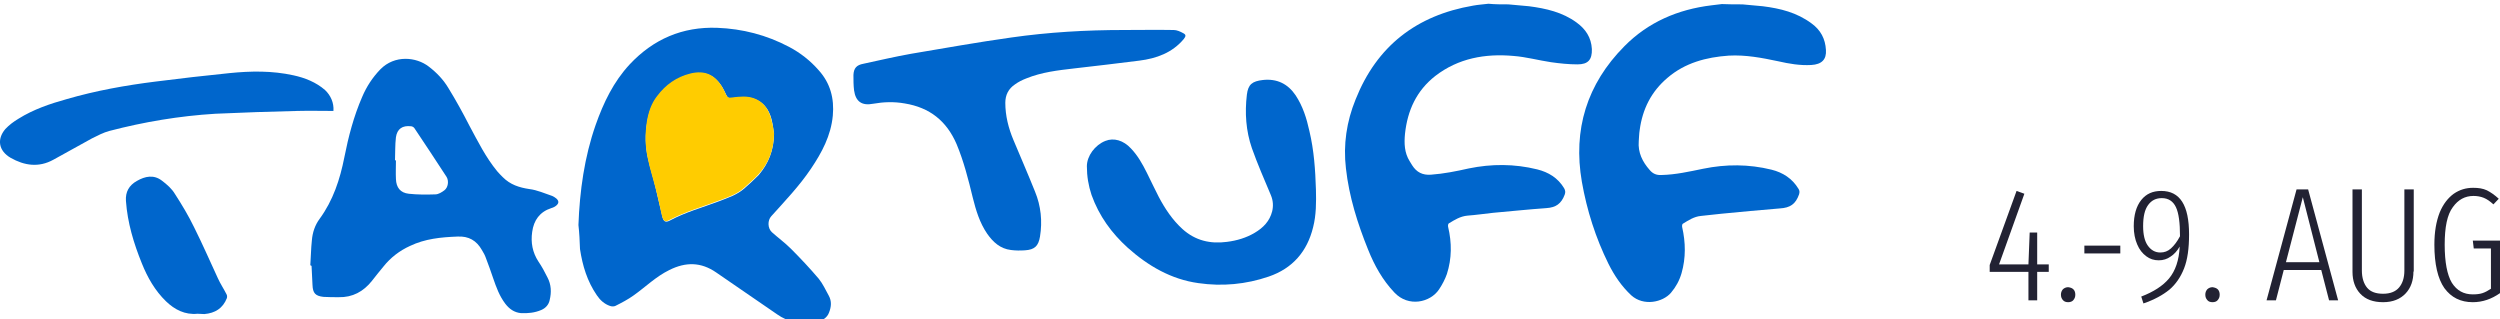
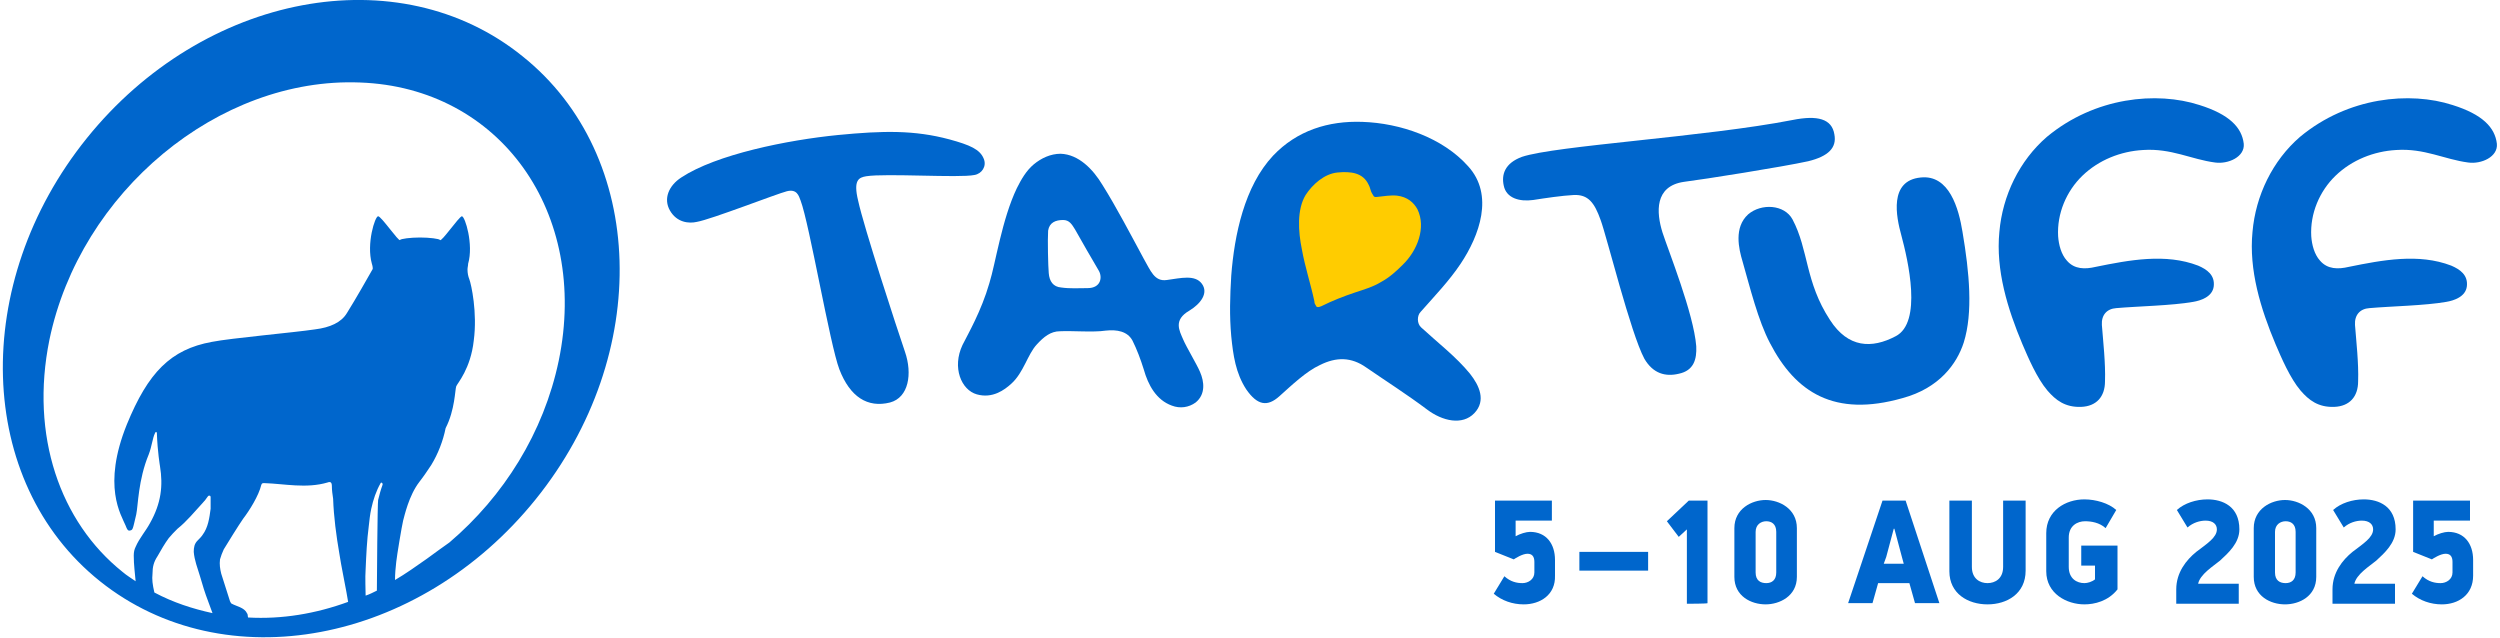
- <svg xmlns="http://www.w3.org/2000/svg" version="1.1" id="Layer_1" x="0px" y="0px" viewBox="0 0 800 102" style="enable-background:new 0 0 800 102;" xml:space="preserve">
+ <svg xmlns="http://www.w3.org/2000/svg" version="1.1" id="Layer_1" x="0px" y="0px" viewBox="0 0 400 102" style="enable-background:new 0 0 400 102;" xml:space="preserve">
  <style type="text/css">
	.st0{fill:#0066CC;}
	.st1{fill:#FFCC00;}
- 	.st2{fill:#222233;}
</style>
-   <path class="st0" d="M482.7,1.4c2.2,0.2,4.4,0.4,6.6,0.6c5.4,0.7,10.7,1.9,15.2,5.2c2.9,2.1,4.7,4.8,4.9,8.5  c0.1,3.4-1.2,4.9-4.6,4.9c-2.8,0-5.7-0.3-8.5-0.7c-4-0.6-8-1.7-12-2c-9-0.8-17.6,0.7-25,6.4c-6,4.7-8.9,11-9.7,18.5  c-0.3,3.1-0.2,6.1,1.5,8.8c0.3,0.4,0.5,0.9,0.8,1.3c1.4,2.2,3.3,3.2,6,3c4.1-0.3,8.1-1.1,12.1-2c7.3-1.5,14.6-1.5,21.9,0.3  c3.6,0.9,6.6,2.7,8.6,6c0.4,0.7,0.5,1.3,0.2,2.1c-1.1,2.9-2.8,4.1-5.9,4.3c-5.7,0.4-11.3,1-17,1.5c-2.8,0.3-5.5,0.7-8.2,0.9  c-2.3,0.2-4.2,1.4-6,2.5c-0.2,0.1-0.3,0.8-0.2,1.1c1.2,5.1,1.2,10.1-0.4,15.1c-0.6,1.7-1.5,3.4-2.5,4.9c-2.8,4.2-9.8,5.8-14.3,1  c-3.8-4-6.4-8.7-8.4-13.7c-3.4-8.4-6.1-17-7.1-26c-0.9-7.6,0.2-15,3.1-22.1c6.8-17.1,19.5-26.9,37.6-30c1.6-0.3,3.3-0.4,4.9-0.6  C478.4,1.4,480.5,1.4,482.7,1.4z" />
-   <path class="st0" d="M557.6,1.4c2.2,0.2,4.3,0.4,6.5,0.6c5.6,0.7,10.9,2,15.6,5.5c2.9,2.1,4.4,4.9,4.6,8.5c0.2,3-1.3,4.6-4.7,4.8  c-3.6,0.2-7.1-0.4-10.6-1.2c-5.2-1.1-10.4-2.1-15.8-1.8c-7.2,0.5-14,2.3-19.6,7.1c-5.2,4.4-8,10-8.9,16.7c-0.2,1.2-0.2,2.4-0.3,3.6  c-0.3,3.6,1.2,6.6,3.5,9.2c1,1.2,2.2,1.7,3.8,1.6c4.5-0.1,8.9-1.1,13.3-2c7.3-1.5,14.6-1.5,21.9,0.3c3.6,0.9,6.6,2.8,8.6,6.1  c0.4,0.6,0.4,1.1,0.2,1.8c-1.1,3.1-2.8,4.3-6.2,4.5c-6.2,0.5-12.5,1.1-18.7,1.7c-2.2,0.2-4.3,0.5-6.5,0.7s-4,1.4-5.8,2.5  c-0.2,0.1-0.3,0.7-0.2,1.1c1.1,4.9,1.2,9.8-0.2,14.7c-0.7,2.4-1.8,4.4-3.4,6.3c-2.6,3-8.7,4.4-12.7,0.8c-3.1-2.9-5.4-6.3-7.3-10.1  c-4.1-8.3-6.9-17.1-8.5-26.2c-2.9-16.7,1.6-31.3,13.6-43.4c7.6-7.7,17.1-11.8,27.9-13.1c1.1-0.1,2.2-0.3,3.3-0.4  C553.1,1.4,555.3,1.4,557.6,1.4z" />
-   <path class="st0" d="M185.1,72c0.4-10.9,1.9-21.7,5.5-32c2.5-7.1,5.7-13.8,10.9-19.4c7.6-8.1,16.9-12.1,28-11.7  c8.1,0.3,15.8,2.3,23,6.1c3.6,1.9,6.8,4.4,9.5,7.5c3.7,4.1,5,9,4.5,14.5c-0.6,6.4-3.5,11.8-7,17c-3.7,5.5-8.3,10.3-12.7,15.2  c-1.2,1.3-1.2,3.8,0.2,5.1c2,1.8,4.2,3.4,6.1,5.3c3.1,3.1,6.1,6.3,8.9,9.6c1.3,1.6,2.2,3.6,3.2,5.4s0.8,3.6,0.1,5.4  c-0.6,1.7-2.2,2.6-3.9,3.1c-2.4,0.7-4.8,0.4-7.2-0.1c-2-0.4-3.8-1.2-5.5-2.4c-6.5-4.5-13-8.9-19.5-13.4c-4.9-3.4-9.8-3.4-15-0.8  c-4.3,2.1-7.6,5.4-11.4,8.1c-1.8,1.3-3.9,2.4-5.9,3.4c-0.4,0.2-1.2,0.2-1.7,0c-1.8-0.6-3.2-1.9-4.2-3.4c-3.1-4.5-4.6-9.5-5.4-14.8  C185.5,77.1,185.4,74.6,185.1,72z M247.7,42.8c-0.1-0.7-0.3-2-0.5-3.2c-0.6-3.5-2.1-6.5-5.7-7.9c-2.4-0.9-4.8-0.6-7.2-0.3  c-1.1,0.2-1.5-0.2-1.9-1s-0.7-1.5-1.1-2.2c-2.4-4.1-5.6-5.6-10.2-4.5c-4.4,1-7.9,3.6-10.7,7.2c-1.8,2.4-2.8,5.2-3.3,8.2  c-0.7,4-0.6,7.9,0.3,11.8c0.7,3.1,1.7,6.1,2.4,9.2c0.7,3,1.4,6,2.1,9c0.4,1.8,1,2.2,2.4,1.5c5-2.7,10.5-4.2,15.8-6.2  c2.8-1.1,5.7-2,8.1-4.1c1.6-1.4,3.1-2.8,4.6-4.3C245.9,52.3,247.6,48.2,247.7,42.8z" />
-   <path class="st0" d="M99.3,84.9c0.2-2.7,0.2-5.3,0.5-8c0.2-2.5,1-4.9,2.5-6.9c4.3-5.9,6.5-12.6,7.9-19.7c1.3-6.6,3-13.1,5.7-19.3  c1.4-3.3,3.3-6.2,5.8-8.8c4.6-4.7,11.5-4,15.5-0.9c2.5,1.9,4.7,4.2,6.3,6.9c2.4,3.9,4.6,7.9,6.7,12c2.7,5,5.2,10.1,8.9,14.6  c0.6,0.7,1.2,1.3,1.8,1.9c2.4,2.4,5.2,3.3,8.5,3.8c2.5,0.3,4.9,1.4,7.3,2.2c0.5,0.2,0.9,0.5,1.3,0.8c0.8,0.7,0.9,1.4,0.2,2.1  c-0.5,0.5-1.1,0.8-1.8,1c-3.7,1.2-5.6,3.9-6.1,7.6c-0.5,3.4,0.1,6.6,2,9.5c1.1,1.6,2,3.3,2.9,5.1c1.2,2.3,1.3,4.7,0.7,7.2  c-0.3,1.5-1.3,2.6-2.7,3.2c-2.1,0.9-4.3,1.1-6.5,1c-2.1-0.2-3.7-1.3-5-3c-1.9-2.5-2.9-5.3-3.9-8.2c-0.7-2.1-1.5-4.3-2.3-6.4  c-0.3-0.9-0.8-1.8-1.3-2.6c-1.7-3-4.2-4.5-7.8-4.3c-5.3,0.2-10.4,0.7-15.2,3c-3.3,1.5-6.2,3.7-8.5,6.6c-1.2,1.5-2.5,3-3.7,4.6  c-2.7,3.4-6.2,5.3-10.6,5.2c-1.6,0-3.3,0-4.9-0.1c-2.6-0.3-3.4-1.2-3.5-3.8c-0.1-2-0.2-4.1-0.3-6.1C99.4,84.9,99.4,84.9,99.3,84.9z   M126.4,51.3c0.1,0,0.2,0,0.3,0c0,2-0.1,4,0,6c0.1,2.7,1.4,4.4,4.1,4.7c2.8,0.3,5.6,0.3,8.5,0.2c1,0,2.1-0.7,2.9-1.3  c1.2-0.9,1.5-3,0.7-4.3c-3.4-5.2-6.8-10.4-10.3-15.6c-0.2-0.3-0.7-0.6-1.1-0.6c-2.7-0.3-4.4,0.8-4.8,3.5  C126.4,46.4,126.5,48.9,126.4,51.3z" />
-   <path class="st0" d="M359.6,9.6c5.3,0,10.6-0.1,16,0c1,0,2.1,0.5,3,1c1,0.5,0.9,1,0.2,1.9c-3.7,4.4-8.7,6.2-14.2,6.9  c-7,0.9-14,1.7-20.9,2.5c-5.2,0.6-10.4,1.2-15.3,3.2c-1.3,0.5-2.5,1.1-3.6,1.9c-2.1,1.4-3.1,3.4-3.1,5.9c0,4.1,1,8.1,2.6,11.9  c2.3,5.5,4.7,11,6.9,16.5c1.9,4.6,2.4,9.5,1.6,14.4c-0.5,3-1.7,4.2-4.8,4.4c-1.5,0.1-3,0.1-4.5-0.1c-3.4-0.4-5.7-2.5-7.6-5.2  c-2.4-3.5-3.6-7.5-4.6-11.5c-1.4-5.8-2.9-11.7-5.2-17.2c-3.2-7.4-8.6-11.7-16.6-13c-3.4-0.6-6.7-0.5-10.1,0.1  c-3.6,0.7-5.6-0.7-6.1-4.3c-0.2-1.6-0.2-3.3-0.2-4.9c0.1-2.2,1-3.2,3.2-3.6c5.1-1.1,10.2-2.3,15.3-3.2c10.7-1.8,21.3-3.7,32-5.2  C335.5,10.3,347.5,9.6,359.6,9.6z" />
-   <path class="st0" d="M421.1,60.7c0.1,4,0.1,8.1-0.9,12c-1.9,7.8-6.6,13.2-14.2,15.8c-7.3,2.5-14.9,3.2-22.5,2.1  c-8.7-1.2-16.1-5.5-22.6-11.3c-5.2-4.7-9.2-10.2-11.6-16.9c-1-3-1.5-6-1.5-9.2c0-3.3,2.6-6.8,5.9-8.1c2.7-1.1,5.8-0.2,8.2,2.4  c2.2,2.3,3.7,5,5.1,7.8c1.3,2.6,2.5,5.2,3.8,7.7c2,3.8,4.4,7.4,7.6,10.3c4.1,3.7,8.9,4.8,14.2,4.1c3.2-0.4,6.2-1.3,8.9-2.9  c2.7-1.6,4.8-3.7,5.6-6.9c0.4-1.7,0.3-3.4-0.4-5.1c-2.1-5-4.3-10-6.1-15.1c-1.9-5.5-2.3-11.3-1.6-17.1c0.4-3.3,1.7-4.3,5.1-4.7  c4.5-0.5,8,1.2,10.5,4.9c2.3,3.5,3.5,7.3,4.4,11.4C420.5,48.2,420.9,54.4,421.1,60.7z" />
-   <path class="st0" d="M106.7,35.5c-3.9,0-7.7-0.1-11.5,0c-8.8,0.2-17.5,0.5-26.3,0.9C57.4,37.1,46.1,39,35,41.9  c-1.9,0.5-3.8,1.5-5.6,2.4c-4.1,2.2-8.2,4.6-12.3,6.8c-4.7,2.6-9.3,1.9-13.7-0.6c-3.8-2.2-4.5-5.9-1.7-9.2C2.9,40,4.4,38.9,5.9,38  c4.8-3,10.1-4.8,15.5-6.3c9.3-2.7,18.8-4.4,28.4-5.6c7.8-1,15.7-1.9,23.6-2.7c6.9-0.7,13.7-0.8,20.5,0.7c3.7,0.8,7.2,2.2,10.1,4.7  C105.8,30.5,106.9,32.9,106.7,35.5z" />
-   <path class="st0" d="M63.2,100.4c-4,0.4-7.3-1.3-10.1-4c-3.5-3.4-5.9-7.6-7.7-12.1c-2.6-6.4-4.6-13-5.1-20c-0.2-2.9,1-5,3.5-6.4  c2.6-1.5,5.4-2.1,8-0.1c1.6,1.2,3.2,2.6,4.2,4.3c2.2,3.4,4.3,6.9,6.1,10.6c2.7,5.4,5.1,10.9,7.6,16.3c0.8,1.8,1.9,3.4,2.8,5.2  c0.2,0.3,0.2,0.9,0.1,1.2c-1.3,3.3-3.8,4.8-7.2,5.1C64.7,100.5,63.9,100.4,63.2,100.4z" />
-   <path class="st1" d="M247.7,42.8c-0.1,5.3-1.8,9.5-5,13c-1.4,1.5-3,2.9-4.6,4.3c-2.3,2.1-5.2,3-8.1,4.1c-5.3,2-10.7,3.5-15.8,6.2  c-1.4,0.8-2,0.3-2.4-1.5c-0.7-3-1.3-6-2.1-9c-0.8-3.1-1.8-6.1-2.4-9.2c-0.9-3.9-0.9-7.9-0.3-11.8c0.5-3,1.4-5.8,3.3-8.2  c2.7-3.6,6.2-6.1,10.7-7.2c4.6-1.1,7.8,0.4,10.2,4.5c0.4,0.7,0.8,1.5,1.1,2.2c0.4,0.9,0.8,1.2,1.9,1c2.4-0.3,4.9-0.6,7.2,0.3  c3.6,1.4,5,4.4,5.7,7.9C247.5,40.8,247.6,42.1,247.7,42.8z" />
  <g>
-     <path class="st2" d="M655.6,84.6V87h-3.7v9.1h-2.8V87h-12.4v-2.2l8.6-23.7l2.5,0.9l-8.1,22.6h9.4l0.4-10.2h2.4v10.2H655.6z" />
-     <path class="st2" d="M663.5,92.6c0.4,0.4,0.6,1,0.6,1.7c0,0.7-0.2,1.2-0.6,1.7c-0.4,0.5-1,0.7-1.7,0.7c-0.7,0-1.3-0.2-1.7-0.7   c-0.4-0.5-0.6-1-0.6-1.7c0-0.7,0.2-1.2,0.6-1.7c0.4-0.4,1-0.7,1.7-0.7C662.6,92,663.1,92.2,663.5,92.6z" />
-     <path class="st2" d="M667,81.1v-2.5h11.5v2.5H667z" />
-     <path class="st2" d="M700.5,75c0,4.5-0.5,8.1-1.6,10.9c-1.1,2.8-2.7,5.1-4.7,6.8c-2.1,1.7-4.8,3.2-8.3,4.4l-0.7-2.2   c3.9-1.5,6.9-3.4,8.9-5.8c2-2.4,3.2-5.8,3.4-10.2c-0.8,1.4-1.8,2.5-2.9,3.2c-1.1,0.8-2.4,1.2-3.8,1.2c-1.5,0-2.8-0.4-4-1.3   c-1.2-0.9-2.2-2.1-2.9-3.8c-0.7-1.6-1.1-3.6-1.1-5.8c0-3.6,0.8-6.4,2.4-8.4s3.7-2.9,6.4-2.9C697.6,61.1,700.5,65.7,700.5,75z    M694.7,79.5c1-0.9,2-2.2,2.9-3.9c0-4.3-0.4-7.4-1.3-9.3c-0.9-1.9-2.4-2.9-4.5-2.9c-1.9,0-3.3,0.7-4.4,2.2s-1.6,3.7-1.6,6.8   c0,2.7,0.5,4.8,1.5,6.2c1,1.4,2.3,2.2,4,2.2C692.6,80.8,693.7,80.4,694.7,79.5z" />
-     <path class="st2" d="M709.7,92.6c0.4,0.4,0.6,1,0.6,1.7c0,0.7-0.2,1.2-0.6,1.7c-0.4,0.5-1,0.7-1.7,0.7c-0.7,0-1.3-0.2-1.7-0.7   c-0.4-0.5-0.6-1-0.6-1.7c0-0.7,0.2-1.2,0.6-1.7c0.4-0.4,1-0.7,1.7-0.7C708.7,92,709.3,92.2,709.7,92.6z" />
-     <path class="st2" d="M745.3,96.1l-2.5-9.7h-12l-2.5,9.7h-3l9.6-35.5h3.7l9.6,35.5H745.3z M731.5,83.9h10.7l-5.3-20.8L731.5,83.9z" />
-     <path class="st2" d="M772.3,86.9c0,2.8-0.8,5.2-2.5,7c-1.7,1.8-4.1,2.8-7.2,2.8c-3.2,0-5.6-0.9-7.3-2.7c-1.7-1.8-2.5-4.2-2.5-7   V60.6h3v26c0,2.3,0.6,4.2,1.7,5.5c1.1,1.3,2.8,1.9,5.1,1.9c2.3,0,4-0.7,5.1-2c1.1-1.3,1.7-3.1,1.7-5.4v-26h3V86.9z" />
-     <path class="st2" d="M795.8,60.9c1.2,0.6,2.5,1.5,3.8,2.7l-1.7,1.8c-1.1-1-2.1-1.7-3.1-2.1c-1-0.4-2.1-0.6-3.3-0.6   c-2.7,0-4.9,1.2-6.6,3.6c-1.8,2.4-2.6,6.4-2.6,12c0,5.6,0.8,9.7,2.3,12.2c1.6,2.5,3.8,3.7,6.7,3.7c1.1,0,2.2-0.1,3.1-0.4   c0.9-0.3,1.8-0.8,2.7-1.4V79.5h-5.5l-0.3-2.5h8.7v16.8c-2.7,1.9-5.6,2.9-8.7,2.9c-3.9,0-6.9-1.5-9.1-4.5c-2.1-3-3.2-7.7-3.2-13.9   c0-4.1,0.6-7.5,1.7-10.3c1.1-2.7,2.7-4.7,4.5-6c1.9-1.3,3.9-1.9,6.2-1.9C793.1,60.1,794.5,60.3,795.8,60.9z" />
+     <path class="st0" d="M24.4,91.8c0-1.1,0.2-1.9,0.8-2.8c0.5-0.9,1.2-2.1,1.8-2.9c0.5-0.6,0.8-0.9,1.4-1.5c1.5-1.2,2.7-2.7,4-4.1   c0.3-0.3,0.6-0.7,0.8-1c0.1-0.1,0.1-0.2,0.3-0.2c0.2,0,0.2,0.2,0.2,0.3c0,0.6,0,1.2,0,1.8c-0.2,1.5-0.4,3-1.3,4.2   c-0.2,0.3-0.5,0.6-0.8,0.9c-0.5,0.5-0.6,1.1-0.6,1.8c0.1,1.3,0.6,2.6,1,3.9c0.4,1.4,0.8,2.7,1.3,4c0.2,0.6,0.5,1.3,0.7,1.9   c-3.2-0.7-6.3-1.7-9.3-3.3C24.4,93.5,24.3,92.7,24.4,91.8L24.4,91.8z M39.5,98.1c-0.4-0.9-1.7-1.1-2.4-1.5c-0.1,0-0.2-0.2-0.3-0.4   l-1.4-4.4c-0.2-0.8-0.3-1.5-0.2-2.3c0.1-0.4,0.4-1.2,0.6-1.6c0.6-1,2.4-3.9,3.1-4.9c1-1.3,2.5-3.7,2.9-5.4c0.1-0.3,0.2-0.3,0.5-0.3   c3.2,0.1,6.7,0.9,10.1-0.1c0.5-0.2,0.7,0,0.7,0.6c0,0.7,0.1,1.3,0.2,2c0.1,2.9,0.5,5.9,1,8.8c0.2,1.5,1.2,6.3,1.4,7.7   c-5.2,1.9-10.6,2.8-16,2.5C39.6,98.6,39.7,98.3,39.5,98.1L39.5,98.1z M58.5,91.1c0.1-2.3,0.2-4.6,0.5-6.9c0.1-0.9,0.2-1.9,0.4-2.8   c0.3-1.4,0.8-2.9,1.5-4.1c0.1-0.2,0.4,0,0.3,0.3c-0.3,0.8-0.5,1.6-0.7,2.4c-0.1,0.4-0.2,13-0.2,14.5c-0.6,0.3-1.2,0.6-1.8,0.8   C58.5,94.7,58.4,92.3,58.5,91.1L58.5,91.1z M89.4,57.7C87,69.2,80.6,79.4,71.9,86.8c-1,0.7-2.1,1.5-3.6,2.6   c-1.7,1.2-3.4,2.4-5.1,3.4c0-1,0.1-2,0.2-2.9c0.1-1,0.9-5.8,1.1-6.6c0.2-0.7,0.9-4,2.6-6.2c0.7-0.9,1.3-1.8,1.9-2.7   c1.1-1.8,1.9-3.9,2.3-5.9c1.5-2.9,1.5-6.2,1.7-6.7c0.2-0.5,2.3-2.8,2.8-7.3c0.6-4.5-0.4-9-0.7-9.8c-0.2-0.5-0.3-1-0.3-1.6   c0-0.3,0.1-0.6,0.1-0.9c0.9-3.1-0.5-7.6-1-7.6c-0.5,0.1-3.3,4.2-3.5,3.8c-0.1-0.2-1.7-0.4-3.2-0.4s-3.1,0.2-3.2,0.4   c-0.2,0.3-3-3.8-3.5-3.8s-1.9,4.4-1,7.6c0.1,0.3,0.2,0.8,0.1,0.9c-0.8,1.4-2.6,4.6-4.1,7c-0.9,1.5-2.7,2.3-5.1,2.6   c-3.3,0.5-13.5,1.4-16.5,2c-6.6,1.2-10.2,4.9-13.6,13.2c-4,9.9-0.9,14.5-0.2,16.2c0.2,0.5,0.3,0.8,0.6,0.8c0.6-0.1,0.5-0.1,1.1-2.6   c0.3-1.4,0.3-5.5,2-9.6c0.5-1.3,0.6-2.6,1-3.4c0.1-0.3,0.3-0.2,0.3,0c0.1,3,0.5,5.3,0.5,5.3c0.5,3.1,0.2,5.9-1.6,9.1   c-0.7,1.3-1.7,2.4-2.3,3.8c-0.2,0.4-0.3,0.8-0.3,1.4c0,1.5,0.2,2.9,0.3,4.1c-0.7-0.5-1.4-0.9-2.1-1.5c-10-8-14.8-21.8-11.7-37.1   c4.9-23.7,27.1-42.1,49.7-41.2C80,14,94.3,34,89.4,57.7z M83.6,9C63.8-7,32.6-1.1,13.9,22.1S-3.9,77.1,16,93S67,103.1,85.7,79.9   S103.5,24.9,83.6,9L83.6,9z" />
+     <g>
+       <path class="st0" d="M243.8,96.7c-1.8,0-3.5-0.6-4.8-1.7l1.7-2.8c1,0.9,2,1.1,2.9,1.1s1.9-0.6,1.9-1.7v-1.7c0-0.9-0.4-1.3-1.1-1.3    c-0.8,0-1.9,0.7-2.2,0.9l-3-1.2v-8.2h9.1v3.2h-5.8v2.5c0.7-0.4,1.7-0.7,2.3-0.7c2.6,0,4,1.9,4,4.5v2.5    C248.9,95.2,246.4,96.7,243.8,96.7L243.8,96.7z" />
+       <path class="st0" d="M252.7,91.3v-3h11v3H252.7z" />
+       <path class="st0" d="M269.9,96.6V84.7l-1.3,1.2l-1.9-2.5l3.5-3.3h3v16.4C273.3,96.6,269.9,96.6,269.9,96.6z" />
+       <path class="st0" d="M282.5,96.7c-2.3,0-5-1.3-5-4.4v-7.8c0-3.1,2.8-4.5,5-4.5s5,1.4,5,4.5v7.8C287.5,95.4,284.7,96.7,282.5,96.7z     M284.2,85.1c0-1.3-0.8-1.7-1.6-1.7s-1.7,0.5-1.7,1.7v6.5c0,1.3,0.8,1.7,1.7,1.7s1.6-0.5,1.6-1.7V85.1z" />
+       <path class="st0" d="M305.5,93.3h-5l-0.9,3.2h-3.9l5.5-16.4h3.7l5.4,16.4h-3.9L305.5,93.3L305.5,93.3z M301.4,90.2h3.2l-0.3-1.1    l-1.2-4.5H303l-1.2,4.5L301.4,90.2L301.4,90.2z" />
+       <path class="st0" d="M318,96.7c-3.1,0-6.1-1.7-6.1-5.3V80.1h3.6v10.6c0,1.9,1.3,2.6,2.5,2.6c1.2,0,2.5-0.7,2.5-2.6V80.1h3.6v11.2    C324.1,95,321.1,96.7,318,96.7L318,96.7z" />
+       <path class="st0" d="M333.5,96.7c-2.8,0-6.1-1.7-6.1-5.3v-6.1c0-3.6,3.1-5.4,6.1-5.4c1.8,0,3.9,0.6,5.1,1.7l-1.7,2.9    c-1-0.9-2.3-1.1-3.3-1.1c-1.2,0-2.6,0.7-2.6,2.6v4.7c0,1.9,1.3,2.6,2.5,2.6c0.5,0,1.2-0.2,1.7-0.6v-2.2H333v-3.2h5.8v7    C337.3,96.2,335.1,96.7,333.5,96.7L333.5,96.7z" />
+       <path class="st0" d="M355.2,89.7c-1.1,0.9-3.2,2.2-3.5,3.7h6.5v3.2h-10v-2.3c0-2.7,1.6-4.7,3.2-6c1.7-1.3,3.3-2.3,3.3-3.6    c0-0.8-0.6-1.4-1.8-1.4c-0.9,0-2,0.3-2.9,1.1l-1.7-2.8c1.2-1.1,3.1-1.7,4.9-1.7c2.4,0,5.1,1.1,5.1,4.8    C358.3,86.9,356.5,88.5,355.2,89.7L355.2,89.7z" />
+       <path class="st0" d="M365.6,96.7c-2.3,0-5-1.3-5-4.4v-7.8c0-3.1,2.8-4.5,5-4.5s5,1.4,5,4.5v7.8C370.6,95.4,367.9,96.7,365.6,96.7z     M367.3,85.1c0-1.3-0.8-1.7-1.6-1.7s-1.7,0.5-1.7,1.7v6.5c0,1.3,0.8,1.7,1.7,1.7s1.6-0.5,1.6-1.7V85.1z" />
+       <path class="st0" d="M380.2,89.7c-1.1,0.9-3.2,2.2-3.5,3.7h6.5v3.2h-10v-2.3c0-2.7,1.6-4.7,3.2-6c1.7-1.3,3.3-2.3,3.3-3.6    c0-0.8-0.6-1.4-1.8-1.4c-0.9,0-2,0.3-2.9,1.1l-1.7-2.8c1.2-1.1,3.1-1.7,4.9-1.7c2.4,0,5.1,1.1,5.1,4.8    C383.3,86.9,381.5,88.5,380.2,89.7L380.2,89.7z" />
+       <path class="st0" d="M390.7,96.7c-1.8,0-3.5-0.6-4.8-1.7l1.7-2.8c1,0.9,2,1.1,2.9,1.1c0.9,0,1.9-0.6,1.9-1.7v-1.7    c0-0.9-0.4-1.3-1.1-1.3c-0.8,0-1.9,0.7-2.2,0.9l-3-1.2v-8.2h9.1v3.2h-5.8v2.5c0.7-0.4,1.7-0.7,2.3-0.7c2.6,0,4,1.9,4,4.5v2.5    C395.7,95.2,393.3,96.7,390.7,96.7L390.7,96.7z" />
+     </g>
+     <g>
+       <path class="st1" d="M227.5,36c-0.1,2.7-0.9,4.8-2.5,6.5c-0.7,0.8-1.5,1.5-2.3,2.2c-1.2,1.1-2.6,1.5-4.1,2.1    c-2.7,1-5.4,1.8-7.9,3.1c-0.7,0.4-1,0.2-1.2-0.8c-0.4-1.5-0.7-3-1.1-4.5c-0.4-1.6-0.9-3.1-1.2-4.6c-0.5-2-0.5-4-0.2-5.9    c0.3-1.5,0.7-2.9,1.7-4.1c1.4-1.8,3.1-3.1,5.4-3.6c2.3-0.6,3.9,0.2,5.1,2.3c0.2,0.4,0.4,0.8,0.6,1.1c0.2,0.5,0.4,0.6,1,0.5    c1.2-0.2,2.5-0.3,3.6,0.2c1.8,0.7,2.5,2.2,2.9,4C227.4,35,227.5,35.6,227.5,36z" />
+       <path class="st0" d="M351.9,16.8c4.8,1.5,6.8,3.6,7.1,6.2c0.2,2.1-2.5,3.3-4.6,3c-3.8-0.5-7-2.3-11.5-2c-3.6,0.2-7.1,1.6-9.7,4.1    s-4.1,6.1-3.9,9.7c0.1,1.4,0.5,2.9,1.4,3.9c1.2,1.4,2.9,1.4,4.6,1c5.4-1.1,11.2-2.2,16.4-0.2c1.4,0.6,2.7,1.5,2.5,3.3    c-0.2,1.7-2.1,2.3-3.3,2.5c-3.4,0.6-8.9,0.7-12.3,1c-1.5,0.1-2.4,1.1-2.3,2.7c0.2,2.6,0.6,6.1,0.5,9c0,2.5-1.4,4-3.8,4.1    c-2.6,0.1-4.1-1.1-5.4-2.6c-1.7-2-3.1-5.3-4-7.4c-2.4-5.7-4.3-11.9-3.7-18c0.5-5.8,3.2-11.4,7.6-15.2    C335.2,15.5,345.1,14.6,351.9,16.8L351.9,16.8z" />
+       <path class="st0" d="M392.4,16.8c4.8,1.5,6.8,3.6,7.1,6.2c0.2,2.1-2.5,3.3-4.6,3c-3.8-0.5-7-2.3-11.5-2c-3.6,0.2-7.1,1.6-9.7,4.1    s-4.1,6.1-3.9,9.7c0.1,1.4,0.5,2.9,1.4,3.9c1.2,1.4,2.9,1.4,4.6,1c5.4-1.1,11.2-2.2,16.4-0.2c1.4,0.6,2.7,1.5,2.5,3.3    c-0.2,1.7-2.1,2.3-3.3,2.5c-3.4,0.6-8.9,0.7-12.3,1c-1.5,0.1-2.4,1.1-2.3,2.7c0.2,2.6,0.6,6.1,0.5,9c0,2.5-1.4,4-3.8,4.1    c-2.6,0.1-4.1-1.1-5.4-2.6c-1.7-2-3.1-5.3-4-7.4c-2.4-5.7-4.3-11.9-3.7-18c0.5-5.8,3.2-11.4,7.6-15.2    C375.7,15.5,385.6,14.6,392.4,16.8L392.4,16.8z" />
+       <path class="st0" d="M167.8,43.7c0.1,1.3,0.7,2.2,2,2.3c1.4,0.2,2.8,0.1,4.2,0.1c2.2,0,2.4-1.8,1.8-2.8c-0.9-1.5-2.9-5-3.8-6.6    c-0.5-0.8-0.9-1.5-1.9-1.5c-1.2,0-2.2,0.4-2.4,1.7C167.6,38.3,167.7,42.7,167.8,43.7L167.8,43.7z M154,55.2c0.9-1.8,3-5.4,4.3-9.9    c1-3.2,2-10.2,4.4-15.2c0.7-1.4,1.5-2.8,2.7-3.8c1.2-1,2.7-1.7,4.3-1.7c2.9,0.1,5.2,2.5,6.7,5c2.2,3.5,4.6,8.1,6.6,11.8    c1.1,1.9,1.7,3.7,3.7,3.4c2.2-0.3,4.5-0.9,5.6,0.6c1.1,1.5-0.2,3.2-2,4.3c-2.6,1.5-1.6,3.2-1,4.6c0.5,1.2,2.2,4,2.7,5.2    c0.7,1.6,0.9,3.6-0.7,4.9c-1.1,0.8-2.5,1-3.8,0.5c-2.5-0.9-3.8-3.3-4.5-5.8c-0.5-1.6-1.1-3.2-1.8-4.6c-0.8-1.5-2.5-1.8-4.3-1.6    c-2,0.3-5.3,0-7.3,0.1c-1.5,0-2.6,0.9-3.7,2.1c-1.5,1.6-2.1,4.5-4.1,6.3c-1.1,1-3,2.4-5.5,1.7C153.8,62.4,152.3,58.8,154,55.2    L154,55.2z" />
+       <path class="st0" d="M286.8,19.2c4-0.8,6.3-0.2,6.7,2.3c0.4,2.1-0.9,3.5-4.2,4.3c-4.1,0.9-16.7,2.9-19.9,3.3    c-4.7,0.7-4.4,4.9-3.4,8.1c0.9,2.8,5,13,5.4,18.2c0.1,2.1-0.4,3.9-2.8,4.4c-2.1,0.5-4.1,0-5.5-2.4c-2.2-4.1-6-19.5-7-22.2    c-1-2.8-2-4.1-4.3-4c-1.9,0.1-4.6,0.5-6.5,0.8c-2.2,0.3-4.3-0.3-4.7-2.3c-0.4-1.8,0.2-3.6,2.9-4.6C248.8,23.3,273,21.9,286.8,19.2    L286.8,19.2z" />
+       <path class="st0" d="M314.2,54.8c-1.1,3.4-3.9,7.3-9.8,8.9c-10.9,3.1-17.1-0.9-21.2-8.8c-1.9-3.6-3.2-8.9-4.4-13.1    c-0.6-2-1.4-5.4,0.9-7.5c2.1-1.8,5.8-1.6,7.1,0.8c2.6,4.9,2,10,6,16.1c2.9,4.5,6.7,4.6,10.5,2.6c4.3-2.2,2-12.1,0.9-16.2    c-0.8-2.9-2-8.7,3.1-9.2c4.6-0.5,6.1,5,6.7,8.7C315.1,43.6,315.7,50,314.2,54.8L314.2,54.8z" />
+       <path class="st0" d="M157.4,25.4c-0.6-1.5-2.2-2.2-5.5-3.1c-5.6-1.5-10.6-1.4-17.8-0.7c-8.1,0.8-19.5,3.1-25.1,6.8    c-2,1.3-2.9,3.4-1.8,5.3s3,2.1,4.3,1.8c2.3-0.4,12.8-4.5,14.4-4.9c1.6-0.4,1.9,0.7,2.2,1.5c1.4,3.7,4.7,23.1,6.2,27    c1.7,4.4,4.5,6.2,8.1,5.3c3-0.8,3.6-4.6,2.4-8.1c-1.3-3.8-6.6-20-7.5-24.2c-0.8-3.3,0.1-3.7,1.3-3.9c3.1-0.5,14.9,0.3,17.3-0.2    C157.1,27.8,157.9,26.6,157.4,25.4z" />
+       <path class="st0" d="M233.7,42.2c3-4.5,5.4-11,1.2-15.6c-4.1-4.6-10.9-6.9-16.9-7.1c-5.5-0.2-10.5,1.4-14.3,5.4    c-4.6,4.9-6.2,12.7-6.7,19.2c-0.2,3.3-0.3,6.4,0,9.7c0.3,3,0.7,5.9,2.4,8.5c1.8,2.6,3.4,2.8,5.3,1.1s4.3-4,6.5-5    c2.6-1.3,5-1.3,7.4,0.4c3.2,2.2,6.5,4.3,9.7,6.7c2.5,1.9,5.7,2.6,7.6,0.6c1.9-2,0.8-4.4-0.7-6.3c-2.2-2.7-5.2-5-7.8-7.4    c-0.7-0.6-0.7-1.9-0.1-2.5C229.6,47.3,231.9,44.9,233.7,42.2L233.7,42.2z M224.4,42.4c-1,1-2.1,2-3.4,2.7    c-1.3,0.8-2.7,1.2-4.2,1.7c-1.8,0.6-3.6,1.3-5.4,2.2c-0.5,0.2-0.8,0.2-0.9-0.2c-0.1-0.1-0.2-0.3-0.2-0.6c-0.6-2.8-1.5-5.5-2-8.3    c-0.6-2.9-0.8-6.4,0.6-8.7c1.1-1.7,3-3.4,5.1-3.6s4.1,0,5,2c0.2,0.3,0.3,1,0.5,1.3c0.1,0.2,0.2,0.3,0.3,0.5    c0.2,0.2,0.4,0.1,0.6,0.1c1-0.1,2.1-0.3,3.1-0.2c1.7,0.2,2.7,1.1,3.3,2.2C228.2,36.4,226.8,40.1,224.4,42.4z" />
+     </g>
  </g>
</svg>
